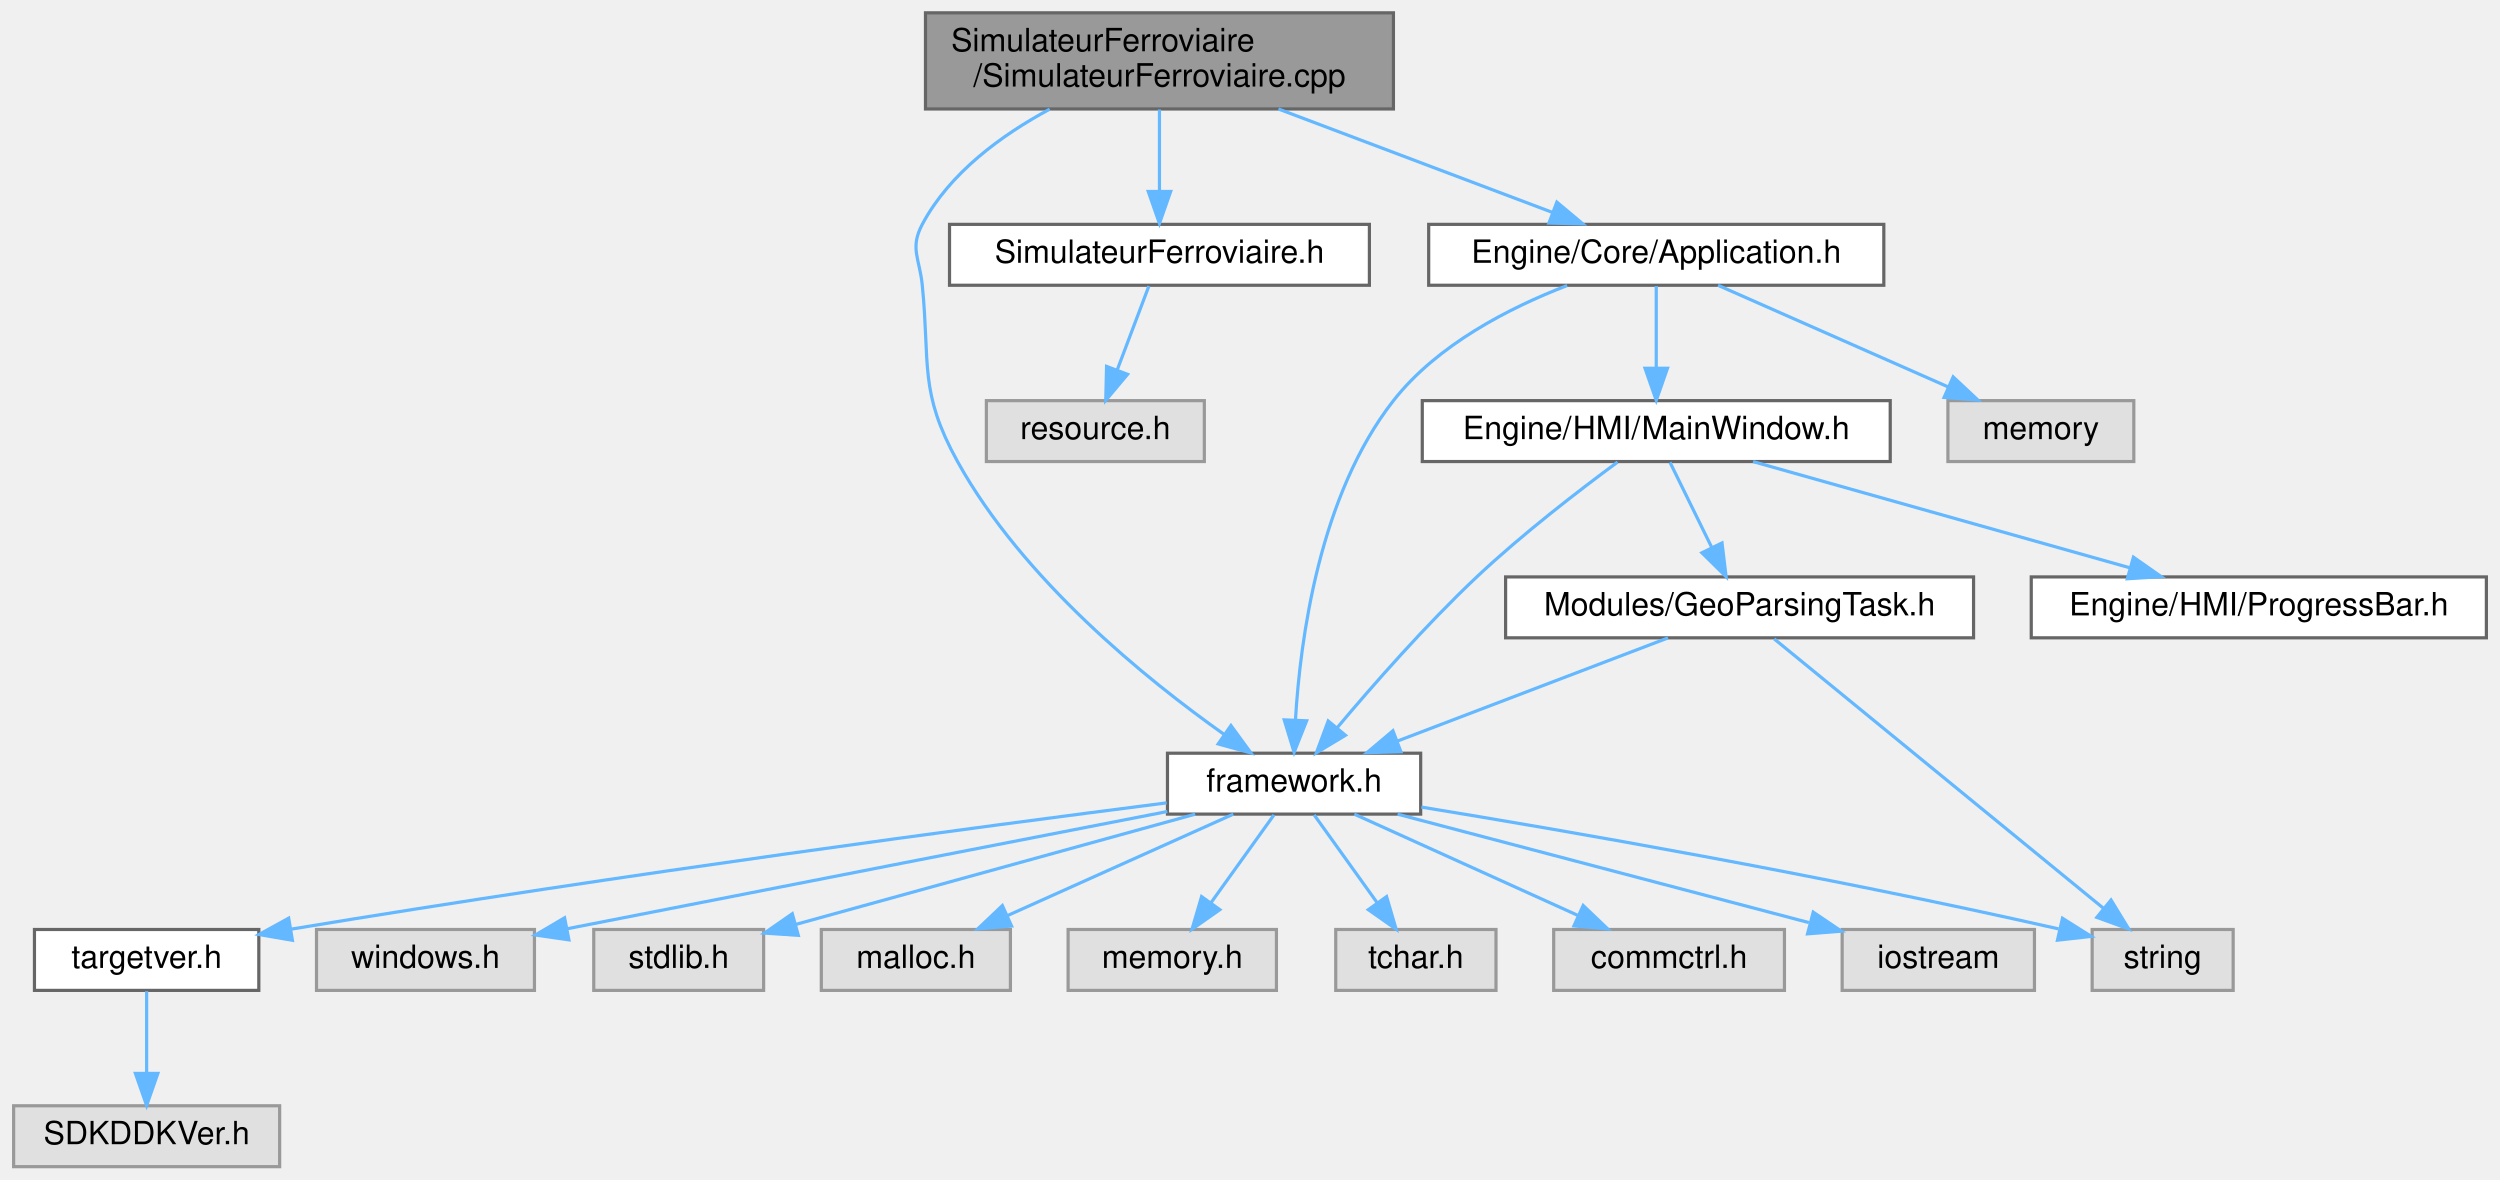
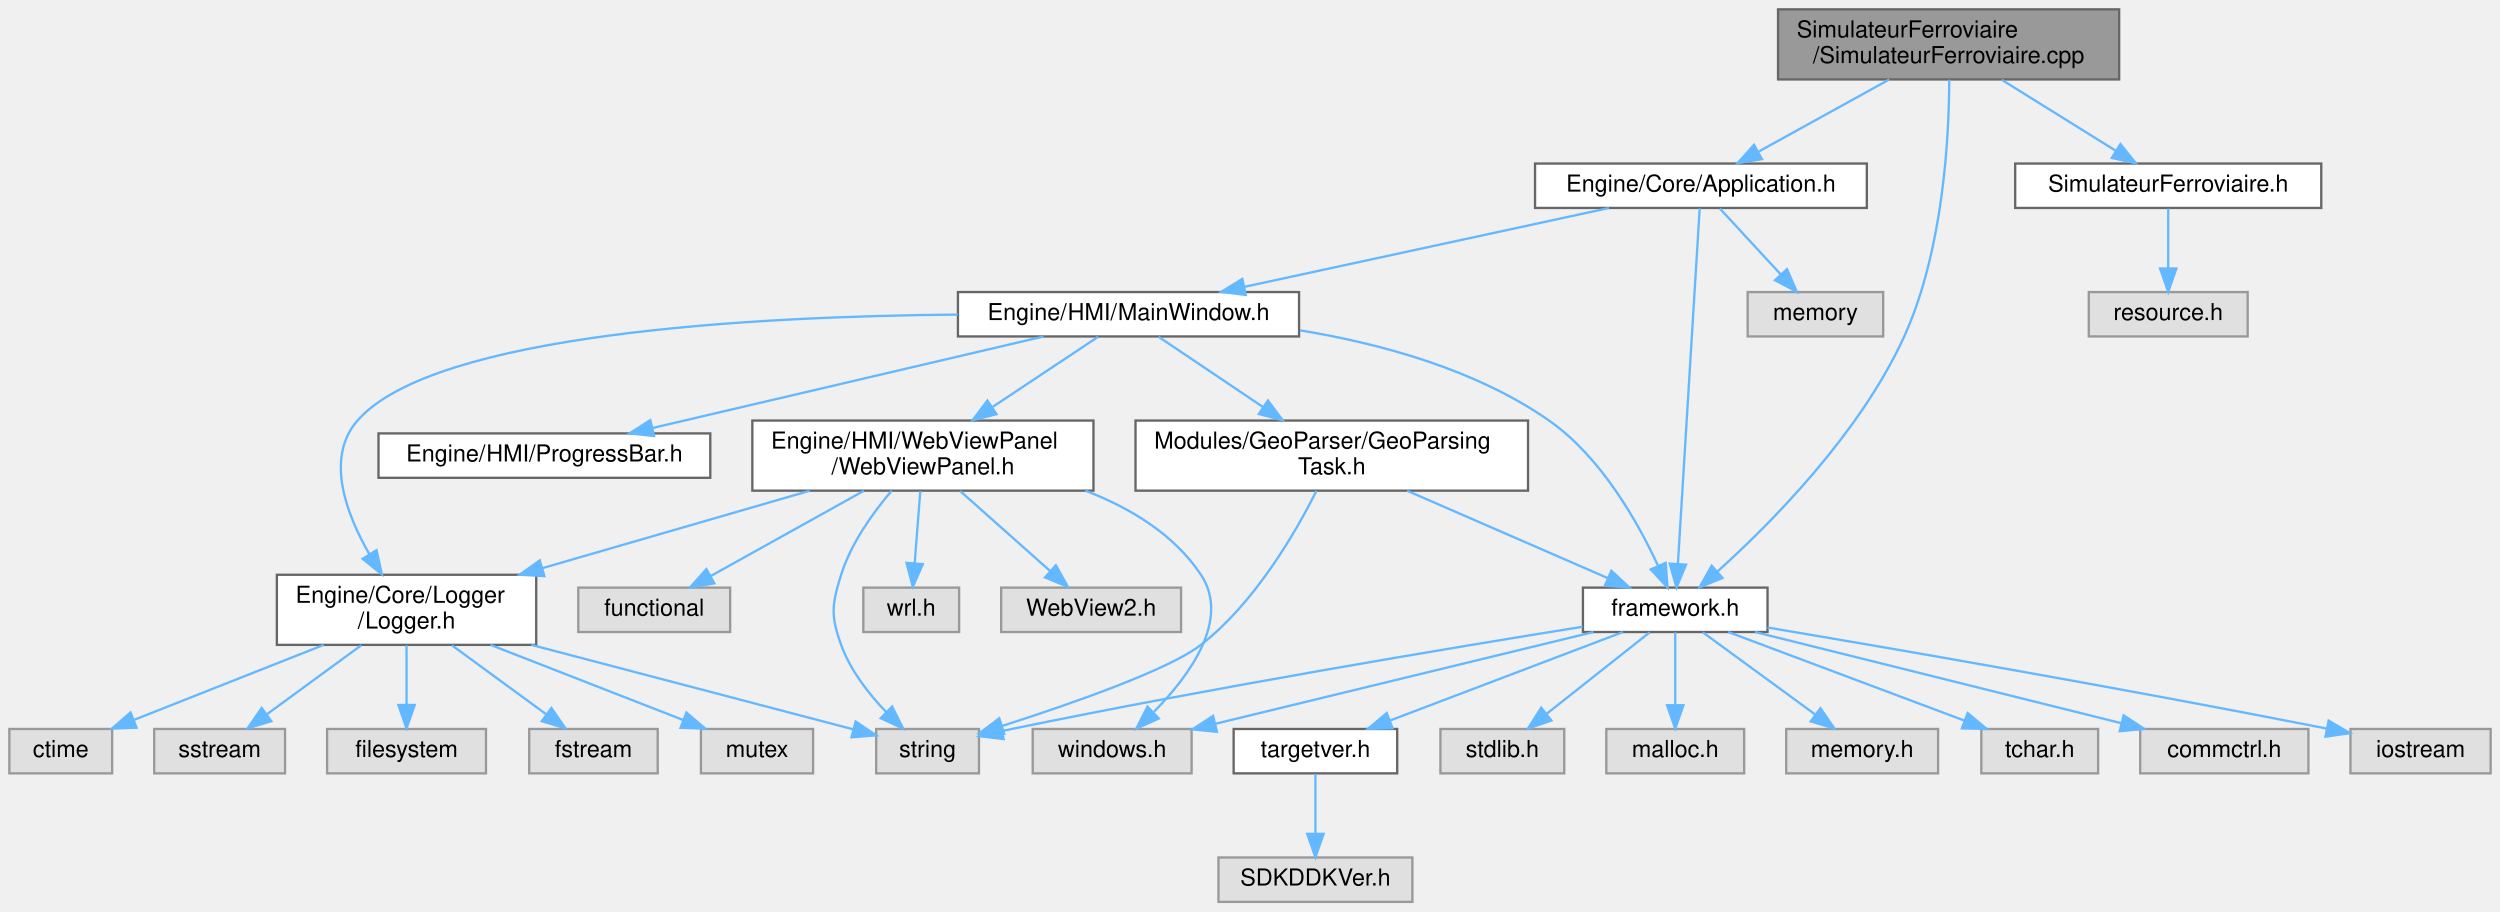
- <svg xmlns="http://www.w3.org/2000/svg" xmlns:xlink="http://www.w3.org/1999/xlink" width="780pt" height="368pt" viewBox="0.00 0.00 779.50 368.00">
-   <g id="graph0" class="graph" transform="scale(1 1) rotate(0) translate(4 364)">
+ <svg xmlns="http://www.w3.org/2000/svg" xmlns:xlink="http://www.w3.org/1999/xlink" width="1070pt" height="390pt" viewBox="0.00 0.00 1070.00 390.00">
+   <g id="graph0" class="graph" transform="scale(1 1) rotate(0) translate(4 386)">
    <g id="Node000001" class="node">
      <g id="a_Node000001">
        <a xlink:title="Point d'entrée unique de l'application Win32.">
-           <polygon fill="#999999" stroke="#666666" points="430.5,-360 284.5,-360 284.5,-330 430.5,-330 430.5,-360" />
-           <text text-anchor="start" x="292.5" y="-348" font-family="Helvetica,sans-Serif" font-size="10.00">SimulateurFerroviaire</text>
-           <text text-anchor="middle" x="357.5" y="-337" font-family="Helvetica,sans-Serif" font-size="10.00">/SimulateurFerroviaire.cpp</text>
+           <polygon fill="#999999" stroke="#666666" points="903,-382 757,-382 757,-352 903,-352 903,-382" />
+           <text text-anchor="start" x="765" y="-370" font-family="Helvetica,sans-Serif" font-size="10.00">SimulateurFerroviaire</text>
+           <text text-anchor="middle" x="830" y="-359" font-family="Helvetica,sans-Serif" font-size="10.00">/SimulateurFerroviaire.cpp</text>
        </a>
      </g>
    </g>
    <g id="Node000002" class="node">
      <g id="a_Node000002">
        <a xlink:href="framework_8h.html" target="_top" xlink:title=" ">
-           <polygon fill="white" stroke="#666666" points="439,-129 360,-129 360,-110 439,-110 439,-129" />
-           <text text-anchor="middle" x="399.5" y="-117" font-family="Helvetica,sans-Serif" font-size="10.00">framework.h</text>
+           <polygon fill="white" stroke="#666666" points="752.5,-134.5 673.5,-134.5 673.5,-115.5 752.5,-115.5 752.5,-134.5" />
+           <text text-anchor="middle" x="713" y="-122.5" font-family="Helvetica,sans-Serif" font-size="10.00">framework.h</text>
        </a>
      </g>
    </g>
    <g id="edge1_Node000001_Node000002" class="edge">
      <g id="a_edge1_Node000001_Node000002">
        <a xlink:title=" ">
-           <path fill="none" stroke="#63b8ff" d="M323.27,-329.95C308.2,-321.84 292.01,-310.02 283.5,-294 279.54,-286.54 282.67,-283.4 283.5,-275 285.96,-250.19 282.44,-241.82 294.5,-220 314.84,-183.2 353.49,-151.97 377.8,-134.77" />
-           <polygon fill="#63b8ff" stroke="#63b8ff" points="379.8,-137.64 386.04,-129.08 375.82,-131.88 379.8,-137.64" />
+           <path fill="none" stroke="#63b8ff" d="M830.28,-351.91C830.23,-328.15 827.86,-279.07 811,-242 792.05,-200.32 753.71,-161.8 731.01,-141.34" />
+           <polygon fill="#63b8ff" stroke="#63b8ff" points="733.23,-138.64 723.42,-134.65 728.6,-143.89 733.23,-138.64" />
        </a>
      </g>
    </g>
    <g id="Node000013" class="node">
      <g id="a_Node000013">
        <a xlink:href="SimulateurFerroviaire_8h.html" target="_top" xlink:title=" ">
-           <polygon fill="white" stroke="#666666" points="423,-294 292,-294 292,-275 423,-275 423,-294" />
-           <text text-anchor="middle" x="357.5" y="-282" font-family="Helvetica,sans-Serif" font-size="10.00">SimulateurFerroviaire.h</text>
+           <polygon fill="white" stroke="#666666" points="989.5,-316 858.5,-316 858.5,-297 989.5,-297 989.5,-316" />
+           <text text-anchor="middle" x="924" y="-304" font-family="Helvetica,sans-Serif" font-size="10.00">SimulateurFerroviaire.h</text>
        </a>
      </g>
    </g>
    <g id="edge12_Node000001_Node000013" class="edge">
      <g id="a_edge12_Node000001_Node000013">
        <a xlink:title=" ">
-           <path fill="none" stroke="#63b8ff" d="M357.5,-329.84C357.5,-322.21 357.5,-312.7 357.5,-304.45" />
-           <polygon fill="#63b8ff" stroke="#63b8ff" points="361,-304.27 357.5,-294.27 354,-304.27 361,-304.27" />
+           <path fill="none" stroke="#63b8ff" d="M852.75,-351.84C867.6,-342.6 886.9,-330.59 901.66,-321.4" />
+           <polygon fill="#63b8ff" stroke="#63b8ff" points="903.55,-324.35 910.19,-316.09 899.85,-318.41 903.55,-324.35" />
        </a>
      </g>
    </g>
    <g id="Node000015" class="node">
      <g id="a_Node000015">
        <a xlink:href="Application_8h.html" target="_top" xlink:title="Gestion du cycle de vie de l'application Win32.">
-           <polygon fill="white" stroke="#666666" points="583.5,-294 441.5,-294 441.5,-275 583.5,-275 583.5,-294" />
-           <text text-anchor="middle" x="512.5" y="-282" font-family="Helvetica,sans-Serif" font-size="10.00">Engine/Core/Application.h</text>
+           <polygon fill="white" stroke="#666666" points="795,-316 653,-316 653,-297 795,-297 795,-316" />
+           <text text-anchor="middle" x="724" y="-304" font-family="Helvetica,sans-Serif" font-size="10.00">Engine/Core/Application.h</text>
        </a>
      </g>
    </g>
    <g id="edge14_Node000001_Node000015" class="edge">
      <g id="a_edge14_Node000001_Node000015">
        <a xlink:title=" ">
-           <path fill="none" stroke="#63b8ff" d="M394.63,-329.99C420.72,-320.14 455.28,-307.1 480.23,-297.68" />
-           <polygon fill="#63b8ff" stroke="#63b8ff" points="481.49,-300.94 489.61,-294.14 479.02,-294.4 481.49,-300.94" />
+           <path fill="none" stroke="#63b8ff" d="M804.61,-351.99C787.71,-342.66 765.62,-330.47 748.84,-321.21" />
+           <polygon fill="#63b8ff" stroke="#63b8ff" points="750.1,-317.91 739.65,-316.14 746.72,-324.04 750.1,-317.91" />
        </a>
      </g>
    </g>
    <g id="Node000003" class="node">
      <g id="a_Node000003">
        <a xlink:href="targetver_8h.html" target="_top" xlink:title=" ">
-           <polygon fill="white" stroke="#666666" points="76.5,-74 6.5,-74 6.5,-55 76.5,-55 76.5,-74" />
-           <text text-anchor="middle" x="41.5" y="-62" font-family="Helvetica,sans-Serif" font-size="10.00">targetver.h</text>
+           <polygon fill="white" stroke="#666666" points="594,-74 524,-74 524,-55 594,-55 594,-74" />
+           <text text-anchor="middle" x="559" y="-62" font-family="Helvetica,sans-Serif" font-size="10.00">targetver.h</text>
        </a>
      </g>
    </g>
    <g id="edge2_Node000002_Node000003" class="edge">
      <g id="a_edge2_Node000002_Node000003">
        <a xlink:title=" ">
-           <path fill="none" stroke="#63b8ff" d="M359.75,-113.51C301.92,-106.12 191,-91.41 86.62,-74.11" />
-           <polygon fill="#63b8ff" stroke="#63b8ff" points="86.98,-70.63 76.54,-72.43 85.82,-77.53 86.98,-70.63" />
+           <path fill="none" stroke="#63b8ff" d="M690.61,-115.49C664.38,-105.53 620.72,-88.95 590.94,-77.63" />
+           <polygon fill="#63b8ff" stroke="#63b8ff" points="592.01,-74.3 581.42,-74.02 589.53,-80.84 592.01,-74.3" />
        </a>
      </g>
    </g>
    <g id="Node000005" class="node">
      <g id="a_Node000005">
        <a xlink:title=" ">
-           <polygon fill="#e0e0e0" stroke="#999999" points="162.5,-74 94.5,-74 94.5,-55 162.5,-55 162.5,-74" />
-           <text text-anchor="middle" x="128.5" y="-62" font-family="Helvetica,sans-Serif" font-size="10.00">windows.h</text>
+           <polygon fill="#e0e0e0" stroke="#999999" points="506,-74 438,-74 438,-55 506,-55 506,-74" />
+           <text text-anchor="middle" x="472" y="-62" font-family="Helvetica,sans-Serif" font-size="10.00">windows.h</text>
        </a>
      </g>
    </g>
    <g id="edge4_Node000002_Node000005" class="edge">
      <g id="a_edge4_Node000002_Node000005">
        <a xlink:title=" ">
-           <path fill="none" stroke="#63b8ff" d="M359.95,-110.81C316.52,-102.36 244.43,-88.32 172.86,-74.26" />
-           <polygon fill="#63b8ff" stroke="#63b8ff" points="173.25,-70.77 162.77,-72.28 171.9,-77.64 173.25,-70.77" />
+           <path fill="none" stroke="#63b8ff" d="M677.96,-115.49C635.14,-105.1 562.68,-87.51 516.12,-76.21" />
+           <polygon fill="#63b8ff" stroke="#63b8ff" points="516.85,-72.78 506.31,-73.83 515.2,-79.59 516.85,-72.78" />
        </a>
      </g>
    </g>
    <g id="Node000006" class="node">
      <g id="a_Node000006">
        <a xlink:title=" ">
-           <polygon fill="#e0e0e0" stroke="#999999" points="234,-74 181,-74 181,-55 234,-55 234,-74" />
-           <text text-anchor="middle" x="207.5" y="-62" font-family="Helvetica,sans-Serif" font-size="10.00">stdlib.h</text>
+           <polygon fill="#e0e0e0" stroke="#999999" points="665.5,-74 612.5,-74 612.5,-55 665.5,-55 665.5,-74" />
+           <text text-anchor="middle" x="639" y="-62" font-family="Helvetica,sans-Serif" font-size="10.00">stdlib.h</text>
        </a>
      </g>
    </g>
    <g id="edge5_Node000002_Node000006" class="edge">
      <g id="a_edge5_Node000002_Node000006">
        <a xlink:title=" ">
-           <path fill="none" stroke="#63b8ff" d="M368.65,-109.98C334.64,-100.6 279.98,-85.51 243.9,-75.55" />
-           <polygon fill="#63b8ff" stroke="#63b8ff" points="244.82,-72.17 234.25,-72.88 242.95,-78.92 244.82,-72.17" />
+           <path fill="none" stroke="#63b8ff" d="M702.08,-115.37C690.49,-106.21 671.97,-91.56 657.98,-80.51" />
+           <polygon fill="#63b8ff" stroke="#63b8ff" points="659.98,-77.62 649.96,-74.17 655.64,-83.11 659.98,-77.62" />
        </a>
      </g>
    </g>
    <g id="Node000007" class="node">
      <g id="a_Node000007">
        <a xlink:title=" ">
-           <polygon fill="#e0e0e0" stroke="#999999" points="311,-74 252,-74 252,-55 311,-55 311,-74" />
-           <text text-anchor="middle" x="281.5" y="-62" font-family="Helvetica,sans-Serif" font-size="10.00">malloc.h</text>
+           <polygon fill="#e0e0e0" stroke="#999999" points="742.5,-74 683.5,-74 683.5,-55 742.5,-55 742.5,-74" />
+           <text text-anchor="middle" x="713" y="-62" font-family="Helvetica,sans-Serif" font-size="10.00">malloc.h</text>
        </a>
      </g>
    </g>
    <g id="edge6_Node000002_Node000007" class="edge">
      <g id="a_edge6_Node000002_Node000007">
        <a xlink:title=" ">
-           <path fill="none" stroke="#63b8ff" d="M380.54,-109.98C361.47,-101.42 331.84,-88.11 309.95,-78.28" />
-           <polygon fill="#63b8ff" stroke="#63b8ff" points="311.36,-75.07 300.8,-74.17 308.49,-81.46 311.36,-75.07" />
+           <path fill="none" stroke="#63b8ff" d="M713,-115.37C713,-107.25 713,-94.81 713,-84.39" />
+           <polygon fill="#63b8ff" stroke="#63b8ff" points="716.5,-84.17 713,-74.17 709.5,-84.17 716.5,-84.17" />
        </a>
      </g>
    </g>
    <g id="Node000008" class="node">
      <g id="a_Node000008">
        <a xlink:title=" ">
-           <polygon fill="#e0e0e0" stroke="#999999" points="394,-74 329,-74 329,-55 394,-55 394,-74" />
-           <text text-anchor="middle" x="361.5" y="-62" font-family="Helvetica,sans-Serif" font-size="10.00">memory.h</text>
+           <polygon fill="#e0e0e0" stroke="#999999" points="825.5,-74 760.5,-74 760.5,-55 825.5,-55 825.5,-74" />
+           <text text-anchor="middle" x="793" y="-62" font-family="Helvetica,sans-Serif" font-size="10.00">memory.h</text>
        </a>
      </g>
    </g>
    <g id="edge7_Node000002_Node000008" class="edge">
      <g id="a_edge7_Node000002_Node000008">
        <a xlink:title=" ">
-           <path fill="none" stroke="#63b8ff" d="M393.23,-109.75C387.91,-102.34 380.14,-91.5 373.62,-82.41" />
-           <polygon fill="#63b8ff" stroke="#63b8ff" points="376.33,-80.18 367.66,-74.09 370.64,-84.26 376.33,-80.18" />
+           <path fill="none" stroke="#63b8ff" d="M724.8,-115.37C737.45,-106.12 757.74,-91.28 772.91,-80.19" />
+           <polygon fill="#63b8ff" stroke="#63b8ff" points="775.14,-82.9 781.15,-74.17 771.01,-77.24 775.14,-82.9" />
        </a>
      </g>
    </g>
    <g id="Node000009" class="node">
      <g id="a_Node000009">
        <a xlink:title=" ">
-           <polygon fill="#e0e0e0" stroke="#999999" points="462.5,-74 412.5,-74 412.5,-55 462.5,-55 462.5,-74" />
-           <text text-anchor="middle" x="437.5" y="-62" font-family="Helvetica,sans-Serif" font-size="10.00">tchar.h</text>
+           <polygon fill="#e0e0e0" stroke="#999999" points="894,-74 844,-74 844,-55 894,-55 894,-74" />
+           <text text-anchor="middle" x="869" y="-62" font-family="Helvetica,sans-Serif" font-size="10.00">tchar.h</text>
        </a>
      </g>
    </g>
    <g id="edge8_Node000002_Node000009" class="edge">
      <g id="a_edge8_Node000002_Node000009">
        <a xlink:title=" ">
-           <path fill="none" stroke="#63b8ff" d="M405.77,-109.75C411.09,-102.34 418.86,-91.5 425.38,-82.41" />
-           <polygon fill="#63b8ff" stroke="#63b8ff" points="428.36,-84.26 431.34,-74.09 422.67,-80.18 428.36,-84.26" />
+           <path fill="none" stroke="#63b8ff" d="M735.68,-115.49C762.26,-105.53 806.48,-88.95 836.64,-77.63" />
+           <polygon fill="#63b8ff" stroke="#63b8ff" points="838.15,-80.81 846.29,-74.02 835.7,-74.25 838.15,-80.81" />
        </a>
      </g>
    </g>
    <g id="Node000010" class="node">
      <g id="a_Node000010">
        <a xlink:title=" ">
-           <polygon fill="#e0e0e0" stroke="#999999" points="552.5,-74 480.5,-74 480.5,-55 552.5,-55 552.5,-74" />
-           <text text-anchor="middle" x="516.5" y="-62" font-family="Helvetica,sans-Serif" font-size="10.00">commctrl.h</text>
+           <polygon fill="#e0e0e0" stroke="#999999" points="984,-74 912,-74 912,-55 984,-55 984,-74" />
+           <text text-anchor="middle" x="948" y="-62" font-family="Helvetica,sans-Serif" font-size="10.00">commctrl.h</text>
        </a>
      </g>
    </g>
    <g id="edge9_Node000002_Node000010" class="edge">
      <g id="a_edge9_Node000002_Node000010">
        <a xlink:title=" ">
-           <path fill="none" stroke="#63b8ff" d="M418.3,-109.98C437.12,-101.46 466.32,-88.23 488,-78.41" />
-           <polygon fill="#63b8ff" stroke="#63b8ff" points="489.7,-81.48 497.36,-74.17 486.81,-75.11 489.7,-81.48" />
+           <path fill="none" stroke="#63b8ff" d="M747.17,-115.49C788.59,-105.18 858.48,-87.78 903.92,-76.47" />
+           <polygon fill="#63b8ff" stroke="#63b8ff" points="904.93,-79.83 913.79,-74.02 903.24,-73.04 904.93,-79.83" />
        </a>
      </g>
    </g>
    <g id="Node000011" class="node">
      <g id="a_Node000011">
        <a xlink:title=" ">
-           <polygon fill="#e0e0e0" stroke="#999999" points="692.5,-74 648.5,-74 648.5,-55 692.5,-55 692.5,-74" />
-           <text text-anchor="middle" x="670.5" y="-62" font-family="Helvetica,sans-Serif" font-size="10.00">string</text>
+           <polygon fill="#e0e0e0" stroke="#999999" points="415,-74 371,-74 371,-55 415,-55 415,-74" />
+           <text text-anchor="middle" x="393" y="-62" font-family="Helvetica,sans-Serif" font-size="10.00">string</text>
        </a>
      </g>
    </g>
    <g id="edge10_Node000002_Node000011" class="edge">
      <g id="a_edge10_Node000002_Node000011">
        <a xlink:title=" ">
-           <path fill="none" stroke="#63b8ff" d="M439.21,-112.19C484.92,-104.7 562.46,-91.28 638.04,-74.18" />
-           <polygon fill="#63b8ff" stroke="#63b8ff" points="639.24,-77.5 648.21,-71.85 637.68,-70.67 639.24,-77.5" />
+           <path fill="none" stroke="#63b8ff" d="M673.35,-117.76C618.33,-108.93 515.79,-91.87 429,-74 427.73,-73.74 426.43,-73.46 425.12,-73.18" />
+           <polygon fill="#63b8ff" stroke="#63b8ff" points="425.56,-69.69 415.04,-70.92 424.03,-76.52 425.56,-69.69" />
        </a>
      </g>
    </g>
    <g id="Node000012" class="node">
      <g id="a_Node000012">
        <a xlink:title=" ">
-           <polygon fill="#e0e0e0" stroke="#999999" points="630.5,-74 570.5,-74 570.5,-55 630.5,-55 630.5,-74" />
-           <text text-anchor="middle" x="600.5" y="-62" font-family="Helvetica,sans-Serif" font-size="10.00">iostream</text>
+           <polygon fill="#e0e0e0" stroke="#999999" points="1062,-74 1002,-74 1002,-55 1062,-55 1062,-74" />
+           <text text-anchor="middle" x="1032" y="-62" font-family="Helvetica,sans-Serif" font-size="10.00">iostream</text>
        </a>
      </g>
    </g>
    <g id="edge11_Node000002_Node000012" class="edge">
      <g id="a_edge11_Node000002_Node000012">
        <a xlink:title=" ">
-           <path fill="none" stroke="#63b8ff" d="M431.79,-109.98C466.69,-100.78 522.35,-86.11 560.11,-76.15" />
-           <polygon fill="#63b8ff" stroke="#63b8ff" points="561.48,-79.41 570.26,-73.47 559.7,-72.64 561.48,-79.41" />
+           <path fill="none" stroke="#63b8ff" d="M752.5,-117.43C804.9,-108.61 900.48,-92.15 991.82,-74.17" />
+           <polygon fill="#63b8ff" stroke="#63b8ff" points="992.66,-77.58 1001.79,-72.2 991.3,-70.71 992.66,-77.58" />
        </a>
      </g>
    </g>
    <g id="Node000004" class="node">
      <g id="a_Node000004">
        <a xlink:title=" ">
-           <polygon fill="#e0e0e0" stroke="#999999" points="83,-19 0,-19 0,0 83,0 83,-19" />
-           <text text-anchor="middle" x="41.5" y="-7" font-family="Helvetica,sans-Serif" font-size="10.00">SDKDDKVer.h</text>
+           <polygon fill="#e0e0e0" stroke="#999999" points="600.5,-19 517.5,-19 517.5,0 600.5,0 600.5,-19" />
+           <text text-anchor="middle" x="559" y="-7" font-family="Helvetica,sans-Serif" font-size="10.00">SDKDDKVer.h</text>
        </a>
      </g>
    </g>
    <g id="edge3_Node000003_Node000004" class="edge">
      <g id="a_edge3_Node000003_Node000004">
        <a xlink:title=" ">
-           <path fill="none" stroke="#63b8ff" d="M41.5,-54.75C41.5,-47.8 41.5,-37.85 41.5,-29.13" />
-           <polygon fill="#63b8ff" stroke="#63b8ff" points="45,-29.09 41.5,-19.09 38,-29.09 45,-29.09" />
+           <path fill="none" stroke="#63b8ff" d="M559,-54.75C559,-47.8 559,-37.85 559,-29.13" />
+           <polygon fill="#63b8ff" stroke="#63b8ff" points="562.5,-29.09 559,-19.09 555.5,-29.09 562.5,-29.09" />
        </a>
      </g>
    </g>
    <g id="Node000014" class="node">
      <g id="a_Node000014">
        <a xlink:title=" ">
-           <polygon fill="#e0e0e0" stroke="#999999" points="371.5,-239 303.5,-239 303.5,-220 371.5,-220 371.5,-239" />
-           <text text-anchor="middle" x="337.5" y="-227" font-family="Helvetica,sans-Serif" font-size="10.00">resource.h</text>
+           <polygon fill="#e0e0e0" stroke="#999999" points="958,-261 890,-261 890,-242 958,-242 958,-261" />
+           <text text-anchor="middle" x="924" y="-249" font-family="Helvetica,sans-Serif" font-size="10.00">resource.h</text>
        </a>
      </g>
    </g>
    <g id="edge13_Node000013_Node000014" class="edge">
      <g id="a_edge13_Node000013_Node000014">
        <a xlink:title=" ">
-           <path fill="none" stroke="#63b8ff" d="M354.2,-274.75C351.52,-267.65 347.65,-257.4 344.31,-248.56" />
-           <polygon fill="#63b8ff" stroke="#63b8ff" points="347.55,-247.21 340.74,-239.09 341,-249.68 347.55,-247.21" />
+           <path fill="none" stroke="#63b8ff" d="M924,-296.75C924,-289.8 924,-279.85 924,-271.13" />
+           <polygon fill="#63b8ff" stroke="#63b8ff" points="927.5,-271.09 924,-261.09 920.5,-271.09 927.5,-271.09" />
        </a>
      </g>
    </g>
    <g id="edge15_Node000015_Node000002" class="edge">
      <g id="a_edge15_Node000015_Node000002">
        <a xlink:title=" ">
-           <path fill="none" stroke="#63b8ff" d="M484.69,-274.91C466.71,-267.98 444.19,-256.47 430.5,-239 407.41,-209.54 401.42,-164.56 399.93,-139.34" />
-           <polygon fill="#63b8ff" stroke="#63b8ff" points="403.42,-139.11 399.51,-129.27 396.43,-139.4 403.42,-139.11" />
+           <path fill="none" stroke="#63b8ff" d="M723.47,-296.84C721.78,-269.3 716.51,-183.26 714.15,-144.84" />
+           <polygon fill="#63b8ff" stroke="#63b8ff" points="717.63,-144.34 713.53,-134.57 710.64,-144.77 717.63,-144.34" />
        </a>
      </g>
    </g>
    <g id="Node000016" class="node">
      <g id="a_Node000016">
        <a xlink:href="MainWindow_8h.html" target="_top" xlink:title="Déclaration de la fenêtre principale de l'application.">
-           <polygon fill="white" stroke="#666666" points="585.5,-239 439.5,-239 439.5,-220 585.5,-220 585.5,-239" />
-           <text text-anchor="middle" x="512.5" y="-227" font-family="Helvetica,sans-Serif" font-size="10.00">Engine/HMI/MainWindow.h</text>
+           <polygon fill="white" stroke="#666666" points="552,-261 406,-261 406,-242 552,-242 552,-261" />
+           <text text-anchor="middle" x="479" y="-249" font-family="Helvetica,sans-Serif" font-size="10.00">Engine/HMI/MainWindow.h</text>
        </a>
      </g>
    </g>
    <g id="edge16_Node000015_Node000016" class="edge">
      <g id="a_edge16_Node000015_Node000016">
        <a xlink:title=" ">
-           <path fill="none" stroke="#63b8ff" d="M512.5,-274.75C512.5,-267.8 512.5,-257.85 512.5,-249.13" />
-           <polygon fill="#63b8ff" stroke="#63b8ff" points="516,-249.09 512.5,-239.09 509,-249.09 516,-249.09" />
-         </a>
-       </g>
-     </g>
-     <g id="Node000019" class="node">
-       <g id="a_Node000019">
-         <a xlink:title=" ">
-           <polygon fill="#e0e0e0" stroke="#999999" points="661.5,-239 603.5,-239 603.5,-220 661.5,-220 661.5,-239" />
-           <text text-anchor="middle" x="632.5" y="-227" font-family="Helvetica,sans-Serif" font-size="10.00">memory</text>
-         </a>
-       </g>
-     </g>
-     <g id="edge22_Node000015_Node000019" class="edge">
-       <g id="a_edge22_Node000015_Node000019">
-         <a xlink:title=" ">
-           <path fill="none" stroke="#63b8ff" d="M531.78,-274.98C551.17,-266.42 581.31,-253.11 603.57,-243.28" />
-           <polygon fill="#63b8ff" stroke="#63b8ff" points="605.14,-246.41 612.87,-239.17 602.31,-240.01 605.14,-246.41" />
+           <path fill="none" stroke="#63b8ff" d="M684.64,-296.98C642.26,-287.82 574.74,-273.21 528.72,-263.26" />
+           <polygon fill="#63b8ff" stroke="#63b8ff" points="529.19,-259.78 518.67,-261.08 527.71,-266.62 529.19,-259.78" />
+         </a>
+       </g>
+     </g>
+     <g id="Node000029" class="node">
+       <g id="a_Node000029">
+         <a xlink:title=" ">
+           <polygon fill="#e0e0e0" stroke="#999999" points="802,-261 744,-261 744,-242 802,-242 802,-261" />
+           <text text-anchor="middle" x="773" y="-249" font-family="Helvetica,sans-Serif" font-size="10.00">memory</text>
+         </a>
+       </g>
+     </g>
+     <g id="edge36_Node000015_Node000029" class="edge">
+       <g id="a_edge36_Node000015_Node000029">
+         <a xlink:title=" ">
+           <path fill="none" stroke="#63b8ff" d="M732.09,-296.75C739.16,-289.11 749.59,-277.82 758.15,-268.56" />
+           <polygon fill="#63b8ff" stroke="#63b8ff" points="760.84,-270.81 765.06,-261.09 755.7,-266.06 760.84,-270.81" />
        </a>
      </g>
    </g>
    <g id="edge17_Node000016_Node000002" class="edge">
      <g id="a_edge17_Node000016_Node000002">
        <a xlink:title=" ">
-           <path fill="none" stroke="#63b8ff" d="M500.44,-219.84C488.77,-211.25 470.78,-197.45 456.5,-184 440.58,-169 424.06,-150.18 412.93,-136.94" />
-           <polygon fill="#63b8ff" stroke="#63b8ff" points="415.53,-134.59 406.46,-129.13 410.15,-139.06 415.53,-134.59" />
+           <path fill="none" stroke="#63b8ff" d="M552.38,-244.61C587.18,-238.91 627.86,-227.75 659,-206 681.38,-190.37 697.15,-162.23 705.65,-143.83" />
+           <polygon fill="#63b8ff" stroke="#63b8ff" points="708.92,-145.09 709.72,-134.53 702.51,-142.29 708.92,-145.09" />
        </a>
      </g>
    </g>
    <g id="Node000017" class="node">
      <g id="a_Node000017">
        <a xlink:href="GeoParsingTask_8h.html" target="_top" xlink:title="Déclaration de la tâche de parsing GeoJSON asynchrone.">
-           <polygon fill="white" stroke="#666666" points="611.5,-184 465.5,-184 465.5,-165 611.5,-165 611.5,-184" />
-           <text text-anchor="middle" x="538.5" y="-172" font-family="Helvetica,sans-Serif" font-size="10.00">Modules/GeoParsingTask.h</text>
+           <polygon fill="white" stroke="#666666" points="650,-206 482,-206 482,-176 650,-176 650,-206" />
+           <text text-anchor="start" x="490" y="-194" font-family="Helvetica,sans-Serif" font-size="10.00">Modules/GeoParser/GeoParsing</text>
+           <text text-anchor="middle" x="566" y="-183" font-family="Helvetica,sans-Serif" font-size="10.00">Task.h</text>
        </a>
      </g>
    </g>
    <g id="edge18_Node000016_Node000017" class="edge">
      <g id="a_edge18_Node000016_Node000017">
        <a xlink:title=" ">
-           <path fill="none" stroke="#63b8ff" d="M516.79,-219.75C520.31,-212.57 525.41,-202.18 529.78,-193.27" />
-           <polygon fill="#63b8ff" stroke="#63b8ff" points="533.02,-194.61 534.29,-184.09 526.74,-191.53 533.02,-194.61" />
+           <path fill="none" stroke="#63b8ff" d="M491.84,-241.87C503.53,-234 521.25,-222.09 536.43,-211.89" />
+           <polygon fill="#63b8ff" stroke="#63b8ff" points="538.66,-214.6 545.01,-206.11 534.76,-208.79 538.66,-214.6" />
        </a>
      </g>
    </g>
    <g id="Node000018" class="node">
      <g id="a_Node000018">
        <a xlink:href="ProgressBar_8h.html" target="_top" xlink:title="Wrapper minimaliste d'une ProgressBar Win32.">
-           <polygon fill="white" stroke="#666666" points="771.5,-184 629.5,-184 629.5,-165 771.5,-165 771.5,-184" />
-           <text text-anchor="middle" x="700.5" y="-172" font-family="Helvetica,sans-Serif" font-size="10.00">Engine/HMI/ProgressBar.h</text>
+           <polygon fill="white" stroke="#666666" points="300,-200.5 158,-200.5 158,-181.5 300,-181.5 300,-200.5" />
+           <text text-anchor="middle" x="229" y="-188.5" font-family="Helvetica,sans-Serif" font-size="10.00">Engine/HMI/ProgressBar.h</text>
        </a>
      </g>
    </g>
    <g id="edge21_Node000016_Node000018" class="edge">
      <g id="a_edge21_Node000016_Node000018">
        <a xlink:title=" ">
-           <path fill="none" stroke="#63b8ff" d="M542.71,-219.98C574.54,-211.01 624.86,-196.82 660.1,-186.89" />
-           <polygon fill="#63b8ff" stroke="#63b8ff" points="661.38,-190.16 670.06,-184.08 659.48,-183.43 661.38,-190.16" />
+           <path fill="none" stroke="#63b8ff" d="M442.65,-241.99C398.4,-231.64 323.61,-214.14 275.29,-202.83" />
+           <polygon fill="#63b8ff" stroke="#63b8ff" points="275.93,-199.39 265.4,-200.52 274.34,-206.2 275.93,-199.39" />
+         </a>
+       </g>
+     </g>
+     <g id="Node000019" class="node">
+       <g id="a_Node000019">
+         <a xlink:href="WebViewPanel_8h.html" target="_top" xlink:title=" ">
+           <polygon fill="white" stroke="#666666" points="464,-206 318,-206 318,-176 464,-176 464,-206" />
+           <text text-anchor="start" x="326" y="-194" font-family="Helvetica,sans-Serif" font-size="10.00">Engine/HMI/WebViewPanel</text>
+           <text text-anchor="middle" x="391" y="-183" font-family="Helvetica,sans-Serif" font-size="10.00">/WebViewPanel.h</text>
+         </a>
+       </g>
+     </g>
+     <g id="edge22_Node000016_Node000019" class="edge">
+       <g id="a_edge22_Node000016_Node000019">
+         <a xlink:title=" ">
+           <path fill="none" stroke="#63b8ff" d="M466.02,-241.87C454.19,-234 436.27,-222.09 420.91,-211.89" />
+           <polygon fill="#63b8ff" stroke="#63b8ff" points="422.5,-208.74 412.23,-206.11 418.62,-214.57 422.5,-208.74" />
+         </a>
+       </g>
+     </g>
+     <g id="Node000023" class="node">
+       <g id="a_Node000023">
+         <a xlink:href="Logger_8h.html" target="_top" xlink:title="Système de journalisation à 5 niveaux de trace, un fichier par moteur.">
+           <polygon fill="white" stroke="#666666" points="225.5,-140 114.5,-140 114.5,-110 225.5,-110 225.5,-140" />
+           <text text-anchor="start" x="122.5" y="-128" font-family="Helvetica,sans-Serif" font-size="10.00">Engine/Core/Logger</text>
+           <text text-anchor="middle" x="170" y="-117" font-family="Helvetica,sans-Serif" font-size="10.00">/Logger.h</text>
+         </a>
+       </g>
+     </g>
+     <g id="edge35_Node000016_Node000023" class="edge">
+       <g id="a_edge35_Node000016_Node000023">
+         <a xlink:title=" ">
+           <path fill="none" stroke="#63b8ff" d="M405.92,-251.36C319.04,-250.63 181.67,-243.38 149,-206 135.16,-190.17 144.03,-166.26 154.15,-148.71" />
+           <polygon fill="#63b8ff" stroke="#63b8ff" points="157.15,-150.52 159.45,-140.18 151.2,-146.83 157.15,-150.52" />
        </a>
      </g>
    </g>
    <g id="edge19_Node000017_Node000002" class="edge">
      <g id="a_edge19_Node000017_Node000002">
        <a xlink:title=" ">
-           <path fill="none" stroke="#63b8ff" d="M516.17,-164.98C493.3,-156.27 457.54,-142.63 431.64,-132.75" />
-           <polygon fill="#63b8ff" stroke="#63b8ff" points="432.83,-129.46 422.24,-129.17 430.34,-136 432.83,-129.46" />
+           <path fill="none" stroke="#63b8ff" d="M598.26,-175.95C623.93,-164.78 659.51,-149.29 684.22,-138.53" />
+           <polygon fill="#63b8ff" stroke="#63b8ff" points="685.67,-141.72 693.44,-134.52 682.87,-135.3 685.67,-141.72" />
        </a>
      </g>
    </g>
    <g id="edge20_Node000017_Node000011" class="edge">
      <g id="a_edge20_Node000017_Node000011">
        <a xlink:title=" ">
-           <path fill="none" stroke="#63b8ff" d="M549.3,-164.66C571.85,-146.22 624.12,-103.45 652.08,-80.57" />
-           <polygon fill="#63b8ff" stroke="#63b8ff" points="654.39,-83.2 659.92,-74.16 649.96,-77.78 654.39,-83.2" />
+           <path fill="none" stroke="#63b8ff" d="M559.45,-175.91C550.58,-158.22 533.14,-128.02 510,-110 496.37,-99.38 454.53,-84.78 424.78,-75.25" />
+           <polygon fill="#63b8ff" stroke="#63b8ff" points="425.8,-71.9 415.21,-72.22 423.69,-78.58 425.8,-71.9" />
+         </a>
+       </g>
+     </g>
+     <g id="edge23_Node000019_Node000005" class="edge">
+       <g id="a_edge23_Node000019_Node000005">
+         <a xlink:title=" ">
+           <path fill="none" stroke="#63b8ff" d="M460.58,-175.99C479.81,-168.58 498.53,-157.26 510,-140 522.73,-120.85 505.16,-96.87 489.91,-81.38" />
+           <polygon fill="#63b8ff" stroke="#63b8ff" points="491.97,-78.5 482.32,-74.12 487.13,-83.56 491.97,-78.5" />
+         </a>
+       </g>
+     </g>
+     <g id="edge24_Node000019_Node000011" class="edge">
+       <g id="a_edge24_Node000019_Node000011">
+         <a xlink:title=" ">
+           <path fill="none" stroke="#63b8ff" d="M377.64,-175.98C369.66,-166.61 360.27,-153.54 356,-140 351.99,-127.28 351.47,-122.54 356,-110 359.94,-99.09 367.86,-88.96 375.36,-81.14" />
+           <polygon fill="#63b8ff" stroke="#63b8ff" points="377.84,-83.61 382.56,-74.13 372.95,-78.6 377.84,-83.61" />
+         </a>
+       </g>
+     </g>
+     <g id="Node000020" class="node">
+       <g id="a_Node000020">
+         <a xlink:title=" ">
+           <polygon fill="#e0e0e0" stroke="#999999" points="406.5,-134.5 365.5,-134.5 365.5,-115.5 406.5,-115.5 406.5,-134.5" />
+           <text text-anchor="middle" x="386" y="-122.5" font-family="Helvetica,sans-Serif" font-size="10.00">wrl.h</text>
+         </a>
+       </g>
+     </g>
+     <g id="edge25_Node000019_Node000020" class="edge">
+       <g id="a_edge25_Node000019_Node000020">
+         <a xlink:title=" ">
+           <path fill="none" stroke="#63b8ff" d="M389.89,-175.8C389.18,-166.7 388.25,-154.79 387.48,-144.9" />
+           <polygon fill="#63b8ff" stroke="#63b8ff" points="390.96,-144.54 386.69,-134.84 383.98,-145.09 390.96,-144.54" />
+         </a>
+       </g>
+     </g>
+     <g id="Node000021" class="node">
+       <g id="a_Node000021">
+         <a xlink:title=" ">
+           <polygon fill="#e0e0e0" stroke="#999999" points="501.5,-134.5 424.5,-134.5 424.5,-115.5 501.5,-115.5 501.5,-134.5" />
+           <text text-anchor="middle" x="463" y="-122.5" font-family="Helvetica,sans-Serif" font-size="10.00">WebView2.h</text>
+         </a>
+       </g>
+     </g>
+     <g id="edge26_Node000019_Node000021" class="edge">
+       <g id="a_edge26_Node000019_Node000021">
+         <a xlink:title=" ">
+           <path fill="none" stroke="#63b8ff" d="M406.98,-175.8C418.31,-165.72 433.53,-152.19 445.25,-141.78" />
+           <polygon fill="#63b8ff" stroke="#63b8ff" points="447.9,-144.1 453.05,-134.84 443.25,-138.87 447.9,-144.1" />
+         </a>
+       </g>
+     </g>
+     <g id="Node000022" class="node">
+       <g id="a_Node000022">
+         <a xlink:title=" ">
+           <polygon fill="#e0e0e0" stroke="#999999" points="308.5,-134.5 243.5,-134.5 243.5,-115.5 308.5,-115.5 308.5,-134.5" />
+           <text text-anchor="middle" x="276" y="-122.5" font-family="Helvetica,sans-Serif" font-size="10.00">functional</text>
+         </a>
+       </g>
+     </g>
+     <g id="edge27_Node000019_Node000022" class="edge">
+       <g id="a_edge27_Node000019_Node000022">
+         <a xlink:title=" ">
+           <path fill="none" stroke="#63b8ff" d="M365.76,-175.95C346.22,-165.08 319.32,-150.11 300.07,-139.4" />
+           <polygon fill="#63b8ff" stroke="#63b8ff" points="301.74,-136.32 291.3,-134.52 298.34,-142.44 301.74,-136.32" />
+         </a>
+       </g>
+     </g>
+     <g id="edge28_Node000019_Node000023" class="edge">
+       <g id="a_edge28_Node000019_Node000023">
+         <a xlink:title=" ">
+           <path fill="none" stroke="#63b8ff" d="M342.5,-175.95C308.82,-166.2 263.78,-153.16 228.16,-142.84" />
+           <polygon fill="#63b8ff" stroke="#63b8ff" points="228.97,-139.43 218.39,-140.01 227.02,-146.16 228.97,-139.43" />
+         </a>
+       </g>
+     </g>
+     <g id="edge34_Node000023_Node000011" class="edge">
+       <g id="a_edge34_Node000023_Node000011">
+         <a xlink:title=" ">
+           <path fill="none" stroke="#63b8ff" d="M223.41,-109.99C266.34,-98.73 325.19,-83.29 361.08,-73.87" />
+           <polygon fill="#63b8ff" stroke="#63b8ff" points="362.22,-77.19 371,-71.27 360.44,-70.42 362.22,-77.19" />
+         </a>
+       </g>
+     </g>
+     <g id="Node000024" class="node">
+       <g id="a_Node000024">
+         <a xlink:title=" ">
+           <polygon fill="#e0e0e0" stroke="#999999" points="44,-74 0,-74 0,-55 44,-55 44,-74" />
+           <text text-anchor="middle" x="22" y="-62" font-family="Helvetica,sans-Serif" font-size="10.00">ctime</text>
+         </a>
+       </g>
+     </g>
+     <g id="edge29_Node000023_Node000024" class="edge">
+       <g id="a_edge29_Node000023_Node000024">
+         <a xlink:title=" ">
+           <path fill="none" stroke="#63b8ff" d="M134.55,-109.99C109.86,-100.23 77.22,-87.33 53.45,-77.93" />
+           <polygon fill="#63b8ff" stroke="#63b8ff" points="54.44,-74.56 43.86,-74.14 51.87,-81.07 54.44,-74.56" />
+         </a>
+       </g>
+     </g>
+     <g id="Node000025" class="node">
+       <g id="a_Node000025">
+         <a xlink:title=" ">
+           <polygon fill="#e0e0e0" stroke="#999999" points="204,-74 136,-74 136,-55 204,-55 204,-74" />
+           <text text-anchor="middle" x="170" y="-62" font-family="Helvetica,sans-Serif" font-size="10.00">filesystem</text>
+         </a>
+       </g>
+     </g>
+     <g id="edge30_Node000023_Node000025" class="edge">
+       <g id="a_edge30_Node000023_Node000025">
+         <a xlink:title=" ">
+           <path fill="none" stroke="#63b8ff" d="M170,-109.84C170,-102.21 170,-92.7 170,-84.45" />
+           <polygon fill="#63b8ff" stroke="#63b8ff" points="173.5,-84.27 170,-74.27 166.5,-84.27 173.5,-84.27" />
+         </a>
+       </g>
+     </g>
+     <g id="Node000026" class="node">
+       <g id="a_Node000026">
+         <a xlink:title=" ">
+           <polygon fill="#e0e0e0" stroke="#999999" points="277.5,-74 222.5,-74 222.5,-55 277.5,-55 277.5,-74" />
+           <text text-anchor="middle" x="250" y="-62" font-family="Helvetica,sans-Serif" font-size="10.00">fstream</text>
+         </a>
+       </g>
+     </g>
+     <g id="edge31_Node000023_Node000026" class="edge">
+       <g id="a_edge31_Node000023_Node000026">
+         <a xlink:title=" ">
+           <path fill="none" stroke="#63b8ff" d="M189.37,-109.84C201.57,-100.91 217.31,-89.41 229.69,-80.35" />
+           <polygon fill="#63b8ff" stroke="#63b8ff" points="232.01,-82.99 238.01,-74.27 227.87,-77.34 232.01,-82.99" />
+         </a>
+       </g>
+     </g>
+     <g id="Node000027" class="node">
+       <g id="a_Node000027">
+         <a xlink:title=" ">
+           <polygon fill="#e0e0e0" stroke="#999999" points="344,-74 296,-74 296,-55 344,-55 344,-74" />
+           <text text-anchor="middle" x="320" y="-62" font-family="Helvetica,sans-Serif" font-size="10.00">mutex</text>
+         </a>
+       </g>
+     </g>
+     <g id="edge32_Node000023_Node000027" class="edge">
+       <g id="a_edge32_Node000023_Node000027">
+         <a xlink:title=" ">
+           <path fill="none" stroke="#63b8ff" d="M205.93,-109.99C231.07,-100.18 264.33,-87.21 288.45,-77.81" />
+           <polygon fill="#63b8ff" stroke="#63b8ff" points="289.8,-81.03 297.85,-74.14 287.26,-74.51 289.8,-81.03" />
+         </a>
+       </g>
+     </g>
+     <g id="Node000028" class="node">
+       <g id="a_Node000028">
+         <a xlink:title=" ">
+           <polygon fill="#e0e0e0" stroke="#999999" points="118,-74 62,-74 62,-55 118,-55 118,-74" />
+           <text text-anchor="middle" x="90" y="-62" font-family="Helvetica,sans-Serif" font-size="10.00">sstream</text>
+         </a>
+       </g>
+     </g>
+     <g id="edge33_Node000023_Node000028" class="edge">
+       <g id="a_edge33_Node000023_Node000028">
+         <a xlink:title=" ">
+           <path fill="none" stroke="#63b8ff" d="M150.63,-109.84C138.43,-100.91 122.69,-89.41 110.31,-80.35" />
+           <polygon fill="#63b8ff" stroke="#63b8ff" points="112.13,-77.34 101.99,-74.27 107.99,-82.99 112.13,-77.34" />
        </a>
      </g>
    </g>
  </g>
</svg>
